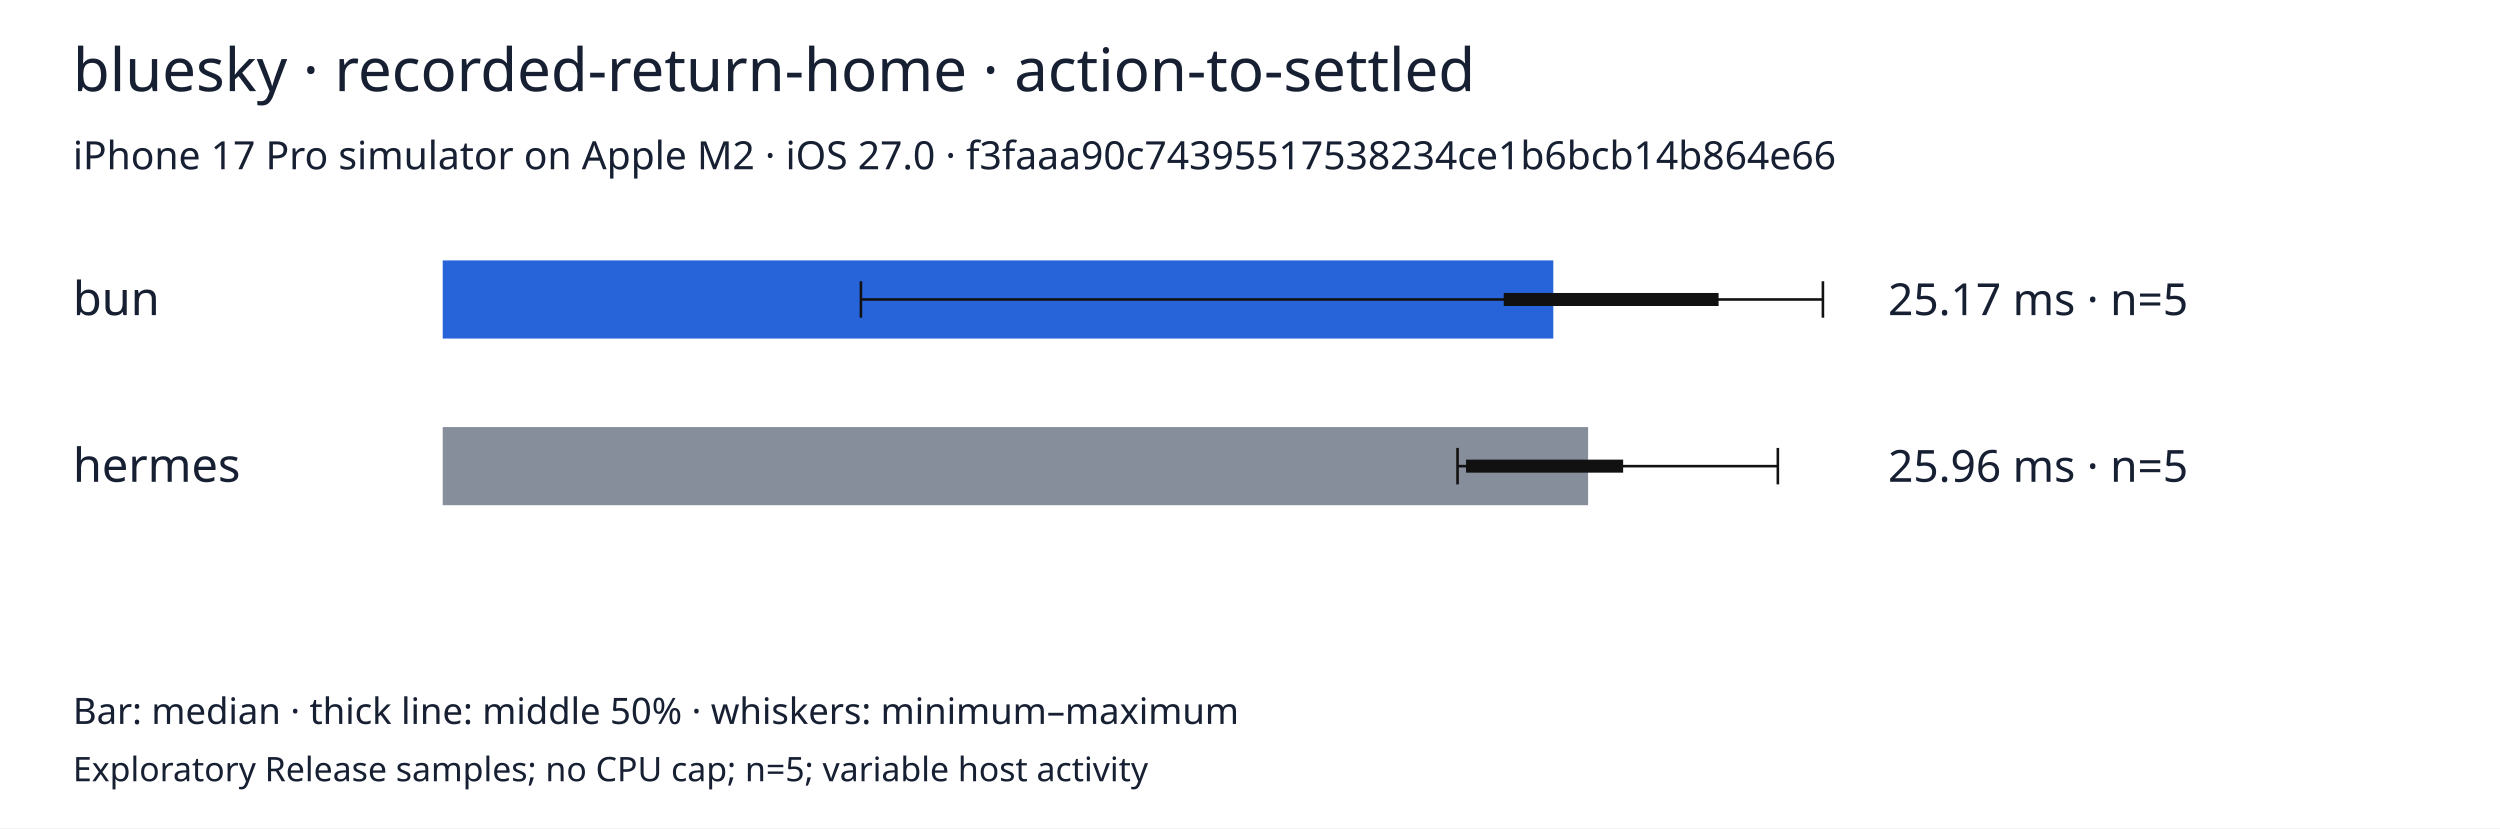
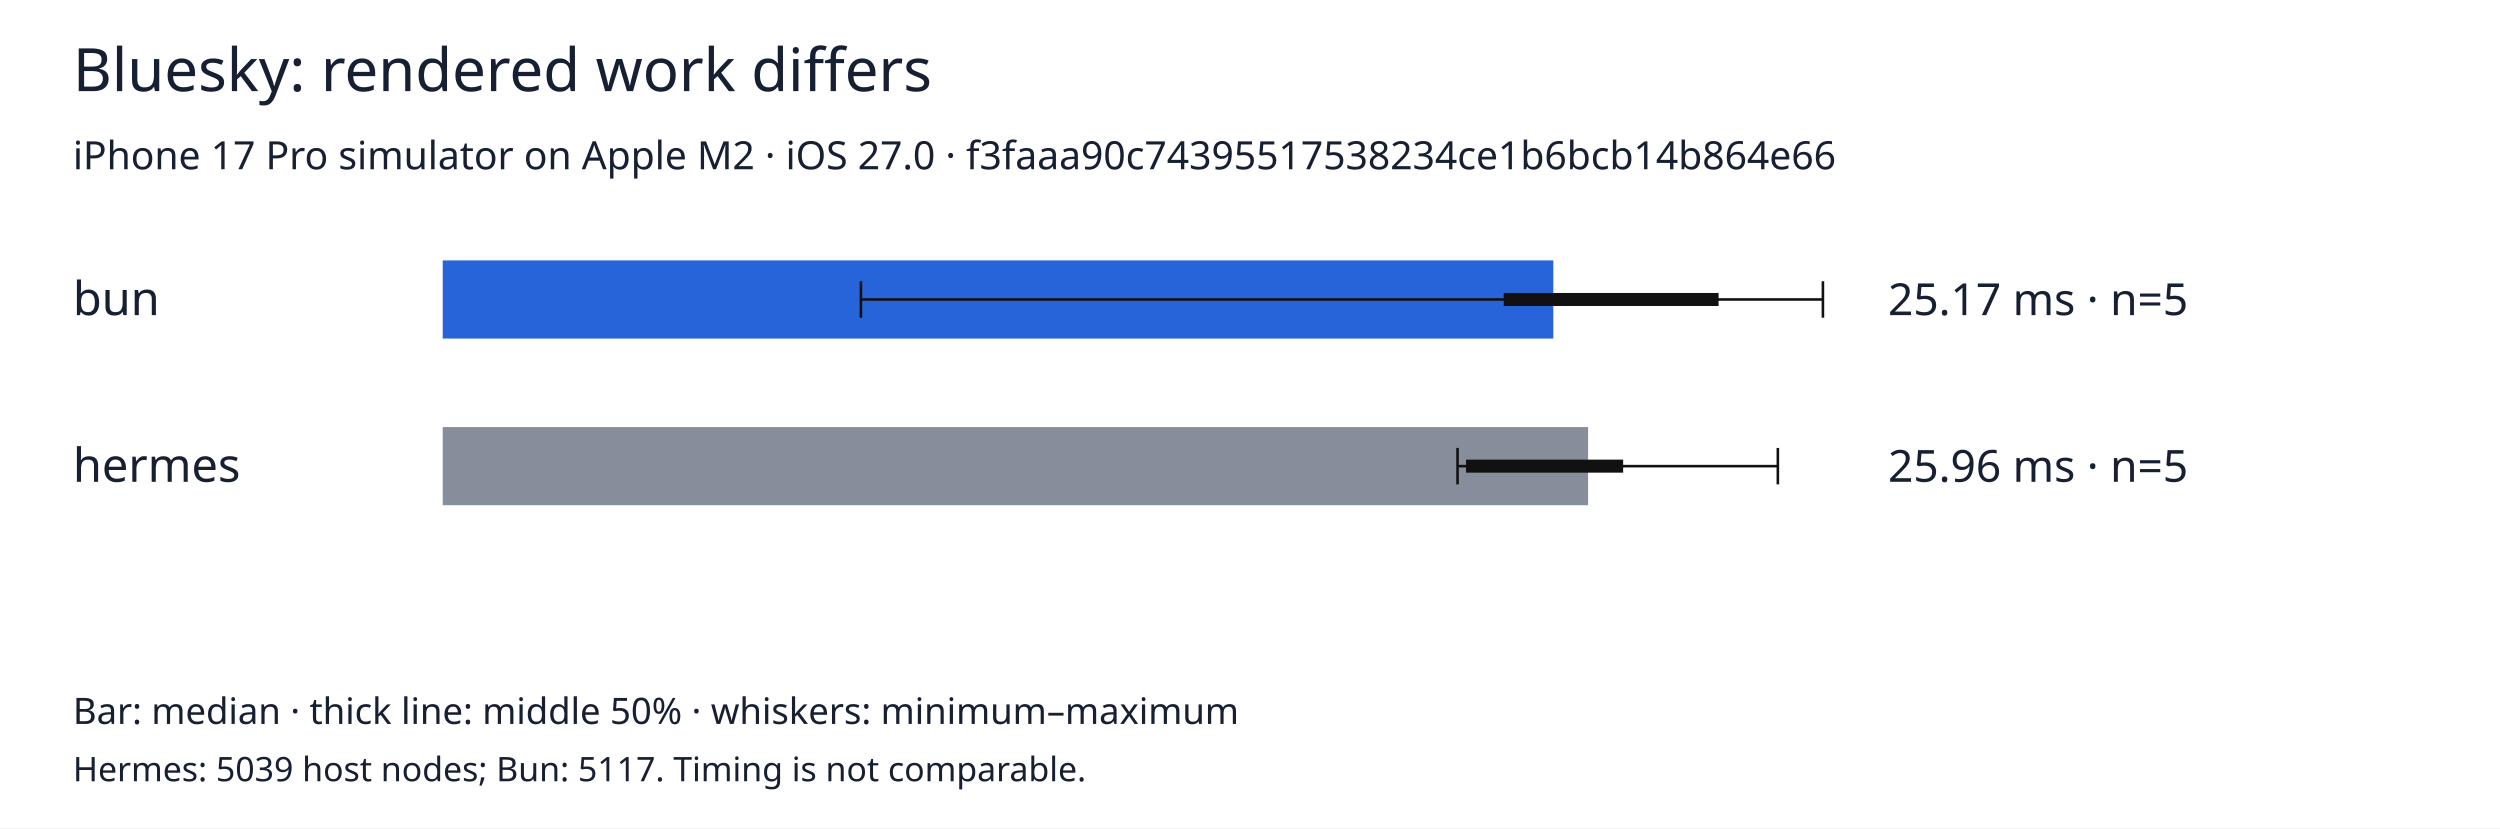
<svg xmlns="http://www.w3.org/2000/svg" width="960" height="318" viewBox="0 0 960 318">
  <rect width="100%" height="100%" fill="#fff" />
  <g font-family="system-ui, sans-serif" fill="#172033">
-     <text x="28" y="35" font-size="23">bluesky · recorded-return-home · action-to-settled</text>
+     <text x="28" y="35" font-size="23">Bluesky: rendered work differs</text>
    <text x="28" y="65" font-size="15">iPhone 17 Pro simulator on Apple M2 · iOS 27.0 · f3faaa90c74395517538234ce1b6bcb14b864e66</text>
    <text x="28" y="121" font-size="18">bun</text>
    <rect x="170" y="100" width="426.47" height="30" fill="#2764d9" />
    <path d="M330.59,115 H700 M330.59,108 V122 M700,108 V122" stroke="#111" fill="none" />
    <path d="M577.429,115 H659.936" stroke="#111" stroke-width="5" />
    <text x="725" y="121" font-size="17">25.17 ms · n=5</text>
    <text x="28" y="185" font-size="18">hermes</text>
    <rect x="170" y="164" width="439.825" height="30" fill="#868e9c" />
    <path d="M559.697,179 H682.695 M559.697,172 V186 M682.695,172 V186" stroke="#111" fill="none" />
    <path d="M562.957,179 H623.291" stroke="#111" stroke-width="5" />
    <text x="725" y="185" font-size="17">25.96 ms · n=5</text>
    <text x="28" y="278" font-size="14">Bar: median · thick line: middle 50% · whiskers: minimum–maximum</text>
-     <text x="28" y="300" font-size="13">Exploratory Release samples; no CPU cap; n=5; variable host activity</text>
+     <text x="28" y="300" font-size="13">Hermes: 5039 host nodes; Bun: 5117. Timing is not comparable.</text>
  </g>
</svg>
